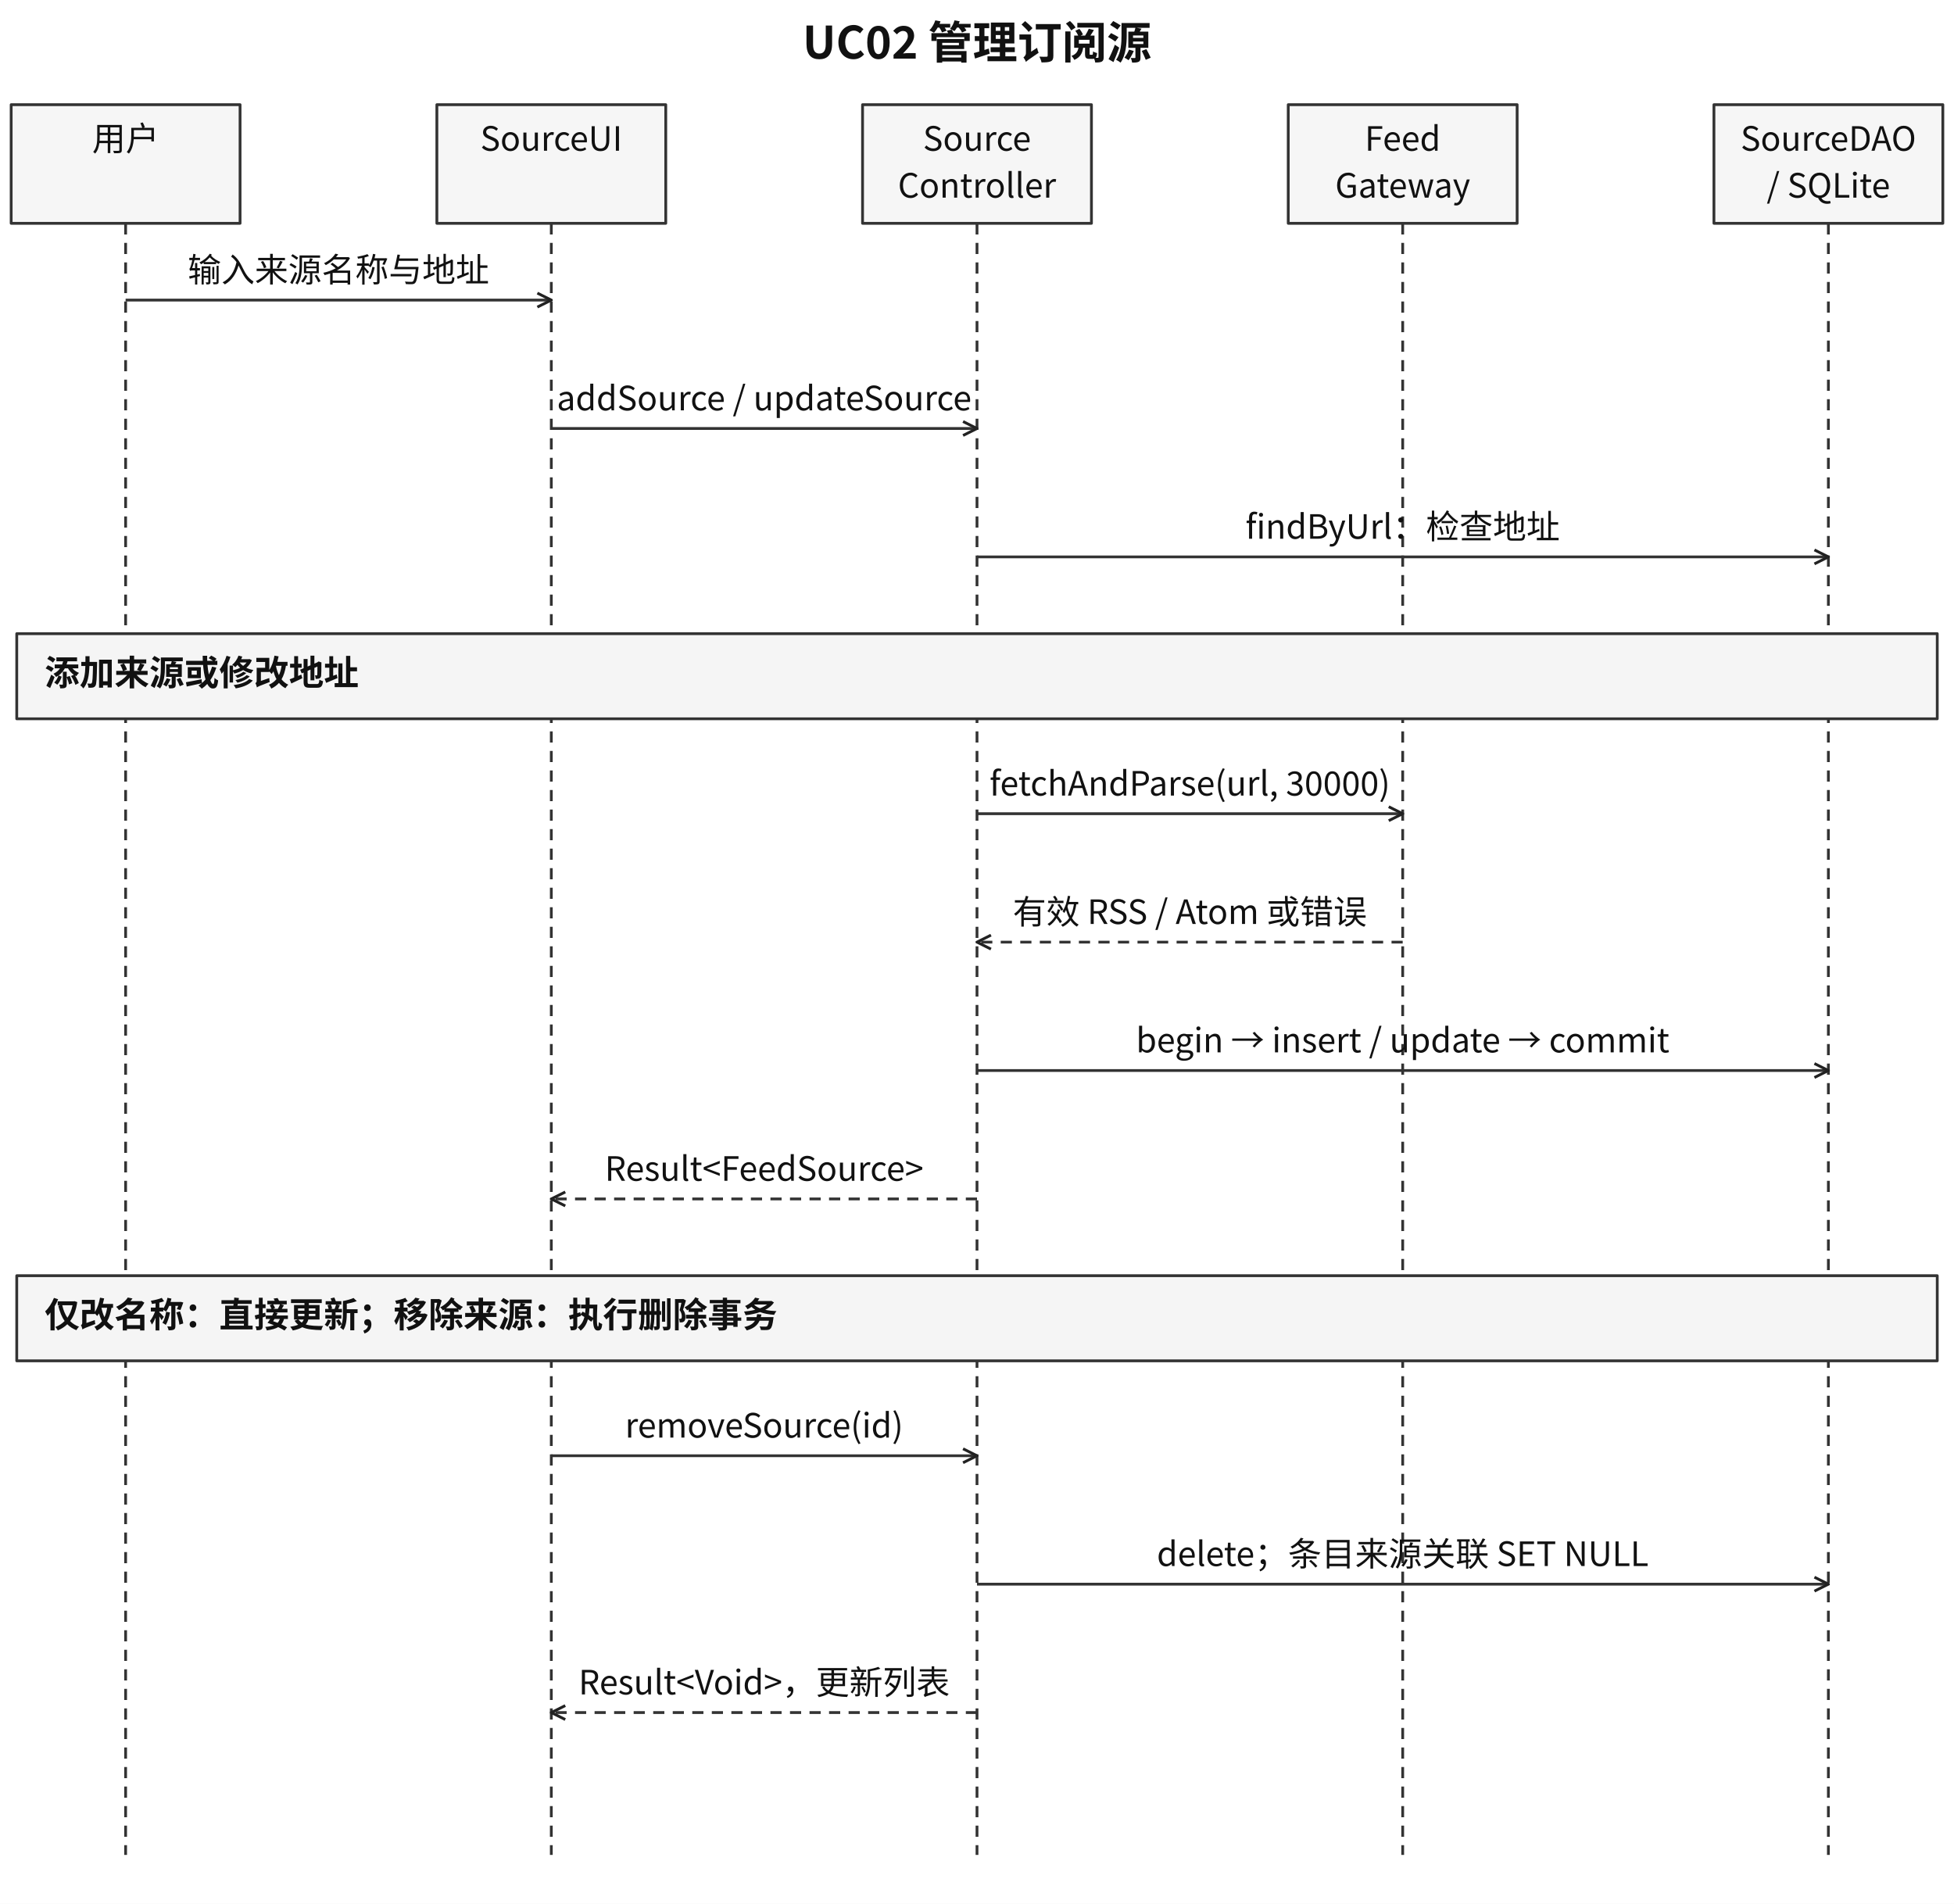
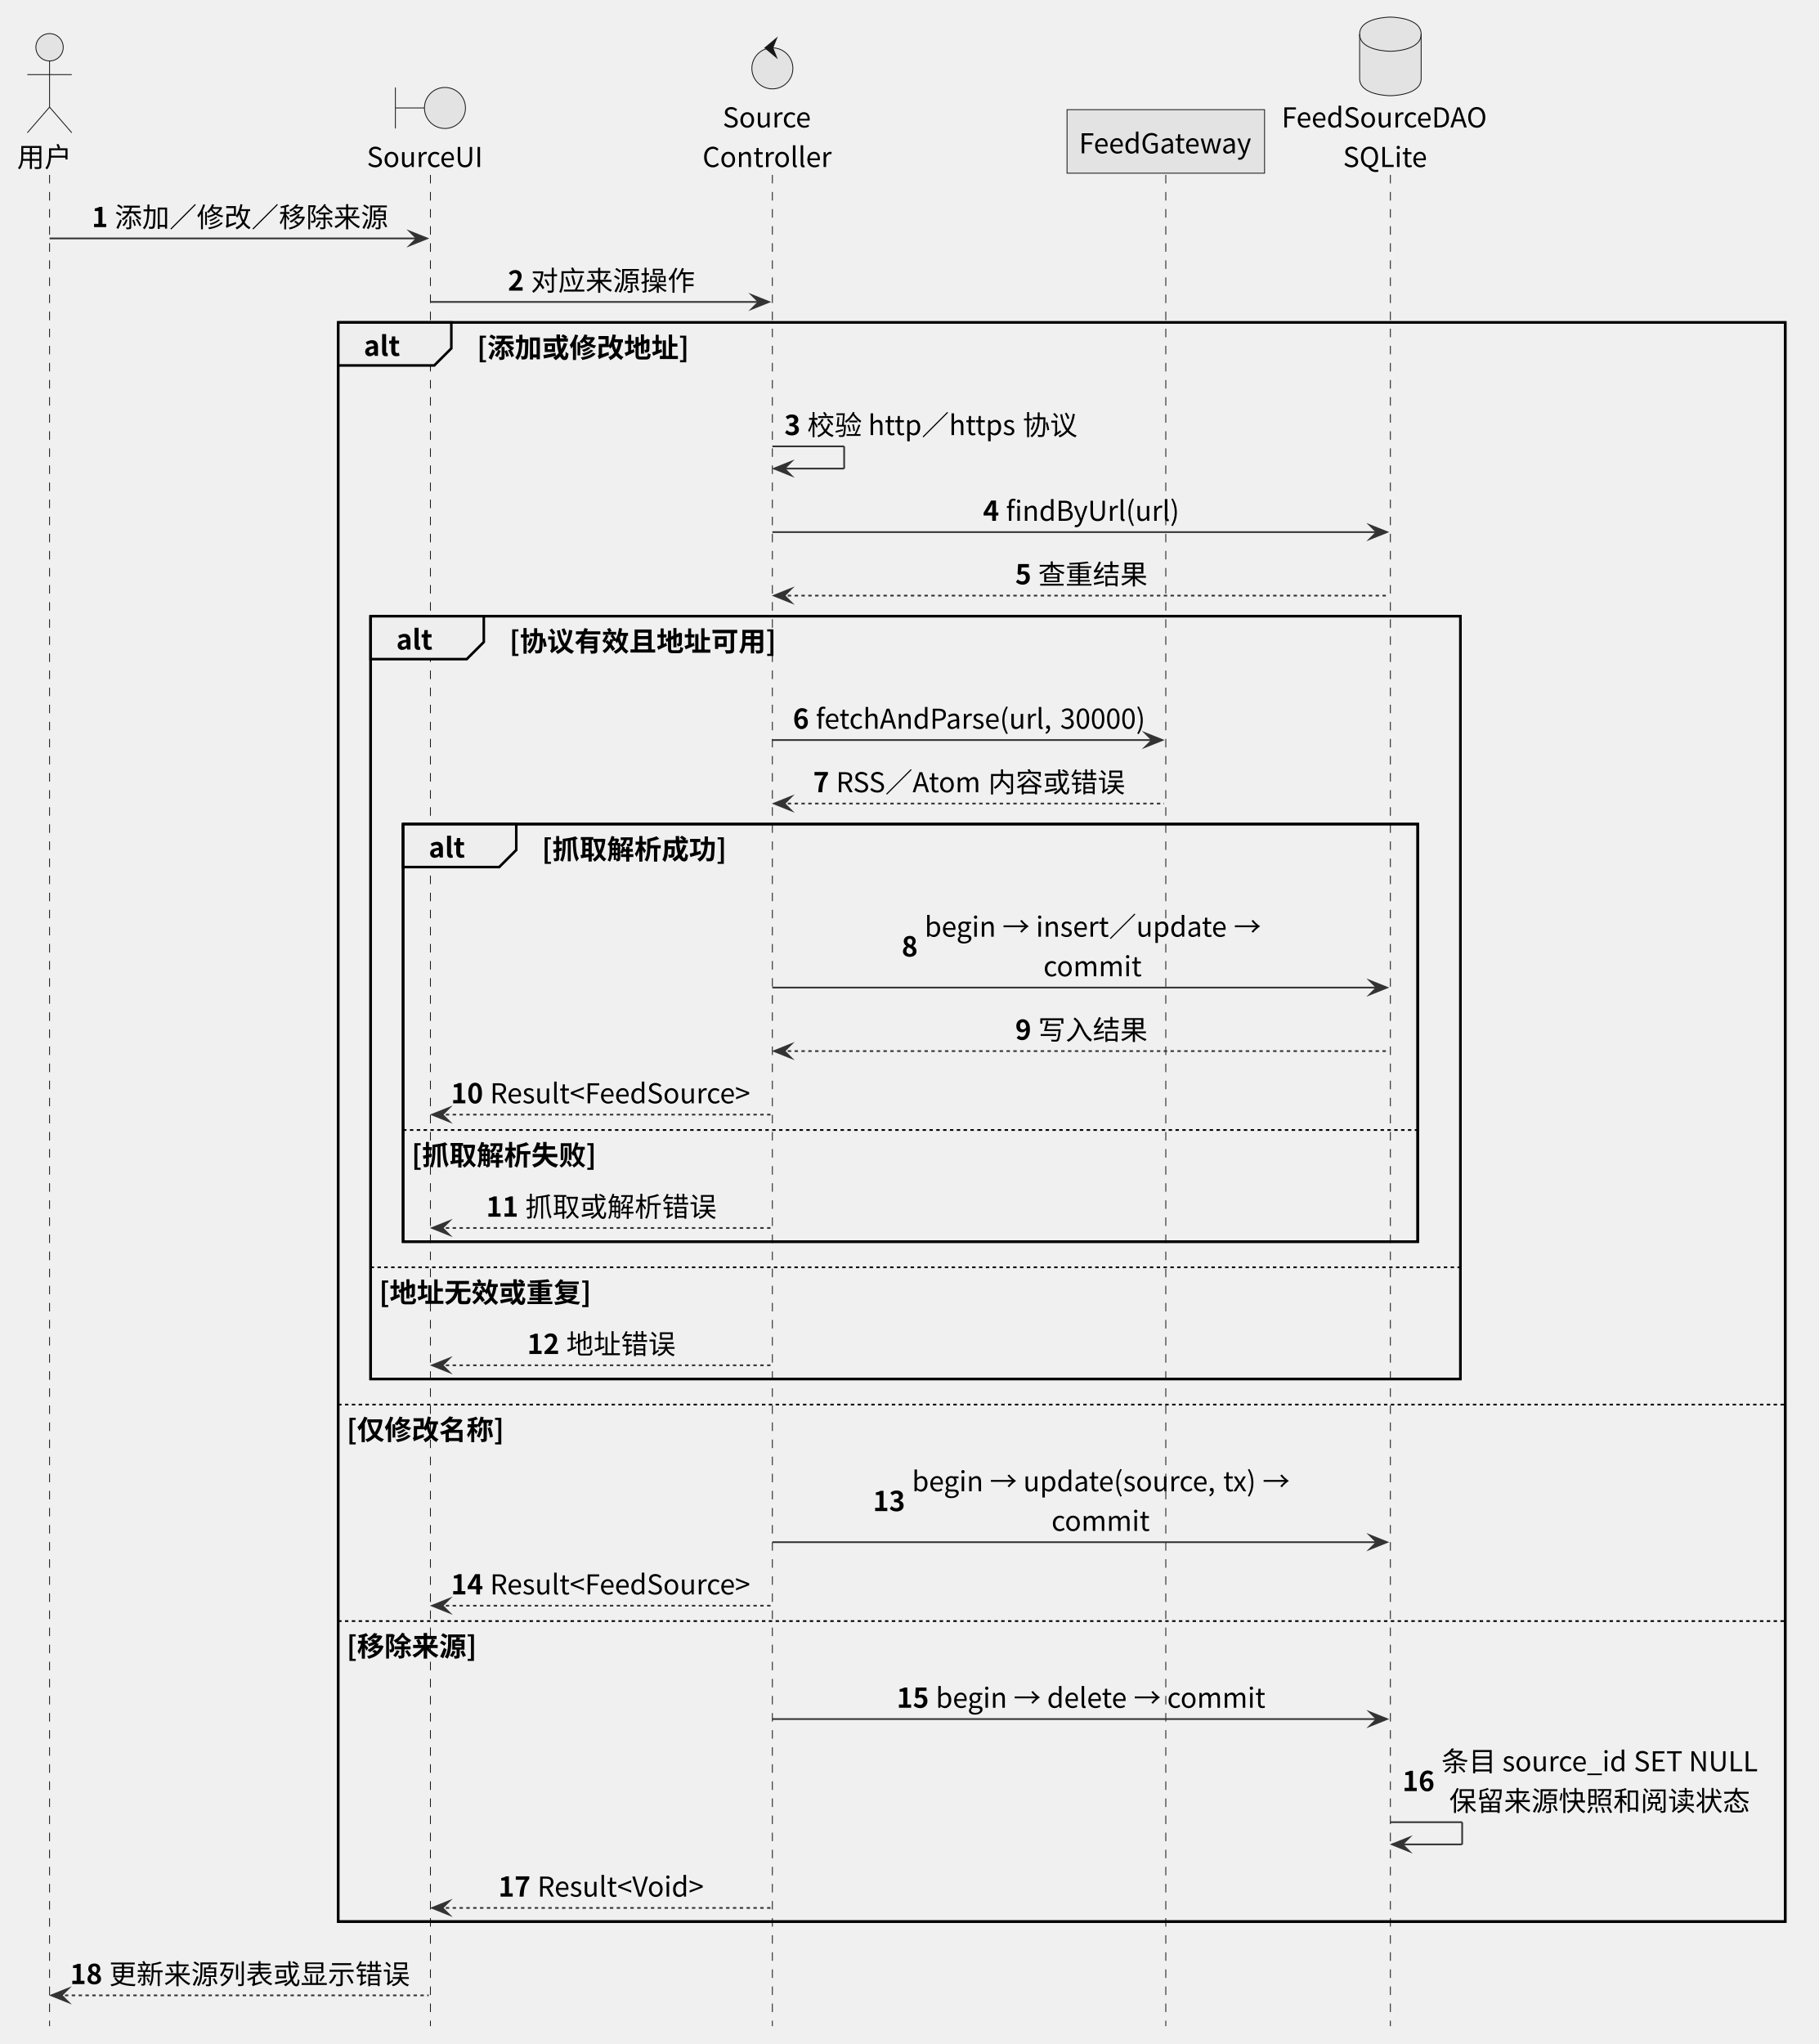
- <svg xmlns="http://www.w3.org/2000/svg" width="1400" height="1364" viewBox="0 0 1400 1364">
-   <defs>
-     <marker id="arrow" viewBox="0 0 12 12" refX="11" refY="6" markerWidth="12" markerHeight="12" orient="auto-start-reverse" markerUnits="userSpaceOnUse">
-       <path d="M1 1 L11 6 L1 11" fill="none" stroke="#222" stroke-width="2" />
-     </marker>
-     <marker id="triangle" viewBox="0 0 20 20" refX="19" refY="10" markerWidth="20" markerHeight="20" orient="auto" markerUnits="userSpaceOnUse">
-       <path d="M1 1 L19 10 L1 19 Z" fill="white" stroke="#222" stroke-width="2" />
-     </marker>
-     <marker id="diamond" viewBox="0 0 22 16" refX="1" refY="8" markerWidth="22" markerHeight="16" orient="auto-start-reverse" markerUnits="userSpaceOnUse">
-       <path d="M1 8 L11 1 L21 8 L11 15 Z" fill="#222" />
-     </marker>
-   </defs>
-   <rect width="1400" height="1364" fill="white" />
-   <g font-family="Noto Sans CJK SC, sans-serif" fill="#111" stroke-linejoin="round">
-     <text x="700.0" y="42.0" text-anchor="middle" font-size="32" font-weight="bold">UC02 管理订阅源</text>
-     <rect x="8.0" y="75" width="164" height="85" fill="#f6f6f6" stroke="#333" stroke-width="2" rx="0" />
-     <text x="90.0" y="108.0" text-anchor="middle" font-size="24">用户</text>
-     <line x1="90.0" y1="160" x2="90.0" y2="1329" stroke="#333" stroke-width="2" stroke-dasharray="8 6" />
-     <rect x="313.0" y="75" width="164" height="85" fill="#f6f6f6" stroke="#333" stroke-width="2" rx="0" />
-     <text x="395.0" y="108.0" text-anchor="middle" font-size="24">SourceUI</text>
-     <line x1="395.0" y1="160" x2="395.0" y2="1329" stroke="#333" stroke-width="2" stroke-dasharray="8 6" />
-     <rect x="618.0" y="75" width="164" height="85" fill="#f6f6f6" stroke="#333" stroke-width="2" rx="0" />
-     <text x="700.0" y="108.0" text-anchor="middle" font-size="24">Source</text>
-     <text x="700.0" y="141.6" text-anchor="middle" font-size="24">Controller</text>
-     <line x1="700.0" y1="160" x2="700.0" y2="1329" stroke="#333" stroke-width="2" stroke-dasharray="8 6" />
-     <rect x="923.0" y="75" width="164" height="85" fill="#f6f6f6" stroke="#333" stroke-width="2" rx="0" />
-     <text x="1005.0" y="108.0" text-anchor="middle" font-size="24">Feed</text>
-     <text x="1005.0" y="141.6" text-anchor="middle" font-size="24">Gateway</text>
-     <line x1="1005.0" y1="160" x2="1005.0" y2="1329" stroke="#333" stroke-width="2" stroke-dasharray="8 6" />
-     <rect x="1228.0" y="75" width="164" height="85" fill="#f6f6f6" stroke="#333" stroke-width="2" rx="0" />
-     <text x="1310.0" y="108.0" text-anchor="middle" font-size="24">SourceDAO</text>
-     <text x="1310.0" y="141.6" text-anchor="middle" font-size="24">/ SQLite</text>
-     <line x1="1310.0" y1="160" x2="1310.0" y2="1329" stroke="#333" stroke-width="2" stroke-dasharray="8 6" />
-     <line x1="90.0" y1="215" x2="395.0" y2="215" stroke="#333" stroke-width="2" marker-end="url(#arrow)" />
-     <text x="242.5" y="202.0" text-anchor="middle" font-size="24">输入来源名称与地址</text>
-     <line x1="395.0" y1="307" x2="700.0" y2="307" stroke="#333" stroke-width="2" marker-end="url(#arrow)" />
-     <text x="547.5" y="294.0" text-anchor="middle" font-size="24">addSource / updateSource</text>
-     <line x1="700.0" y1="399" x2="1310.0" y2="399" stroke="#333" stroke-width="2" marker-end="url(#arrow)" />
-     <text x="1005.0" y="386.0" text-anchor="middle" font-size="24">findByUrl：检查地址</text>
-     <rect x="12" y="454" width="1376" height="61" fill="#f5f5f5" stroke="#333" stroke-width="2" rx="0" />
-     <text x="32" y="491.0" text-anchor="start" font-size="25" font-weight="bold">添加来源或修改地址</text>
-     <line x1="700.0" y1="583" x2="1005.0" y2="583" stroke="#333" stroke-width="2" marker-end="url(#arrow)" />
-     <text x="852.5" y="570.0" text-anchor="middle" font-size="24">fetchAndParse(url, 30000)</text>
-     <line x1="1005.0" y1="675" x2="700.0" y2="675" stroke="#333" stroke-width="2" stroke-dasharray="8 6" marker-end="url(#arrow)" />
-     <text x="852.5" y="662.0" text-anchor="middle" font-size="24">有效 RSS / Atom 或错误</text>
-     <line x1="700.0" y1="767" x2="1310.0" y2="767" stroke="#333" stroke-width="2" marker-end="url(#arrow)" />
-     <text x="1005.0" y="754.0" text-anchor="middle" font-size="24">begin → insert / update → commit</text>
-     <line x1="700.0" y1="859" x2="395.0" y2="859" stroke="#333" stroke-width="2" stroke-dasharray="8 6" marker-end="url(#arrow)" />
-     <text x="547.5" y="846.0" text-anchor="middle" font-size="24">Result&lt;FeedSource&gt;</text>
-     <rect x="12" y="914" width="1376" height="61" fill="#f5f5f5" stroke="#333" stroke-width="2" rx="0" />
-     <text x="32" y="951.0" text-anchor="start" font-size="25" font-weight="bold">仅改名称：直接更新；移除来源：执行删除事务</text>
-     <line x1="395.0" y1="1043" x2="700.0" y2="1043" stroke="#333" stroke-width="2" marker-end="url(#arrow)" />
-     <text x="547.5" y="1030.0" text-anchor="middle" font-size="24">removeSource(id)</text>
-     <line x1="700.0" y1="1135" x2="1310.0" y2="1135" stroke="#333" stroke-width="2" marker-end="url(#arrow)" />
-     <text x="1005.0" y="1122.0" text-anchor="middle" font-size="24">delete；条目来源关联 SET NULL</text>
-     <line x1="700.0" y1="1227" x2="395.0" y2="1227" stroke="#333" stroke-width="2" stroke-dasharray="8 6" marker-end="url(#arrow)" />
-     <text x="547.5" y="1214.0" text-anchor="middle" font-size="24">Result&lt;Void&gt;，更新列表</text>
+ <svg xmlns="http://www.w3.org/2000/svg" version="1.1" data-diagram-type="SEQUENCE" style="width:1064px;height:1196px;background:#FFFFFF;" width="1064px" height="1196px" viewBox="0 0 1064 1196" zoomAndPan="magnify" preserveAspectRatio="none" contentStyleType="text/css">
+   <defs />
+   <g font-family="sans-serif" lengthAdjust="spacing">
+     <rect x="197.88" y="188.672" width="846.793" height="935.705" fill="none" style="stroke:#000;stroke-width:1.5;" />
+     <rect x="216.88" y="360.512" width="637.745" height="446.353" fill="none" style="stroke:#000;stroke-width:1.5;" />
+     <rect x="235.88" y="482.185" width="593.745" height="244.344" fill="none" style="stroke:#000;stroke-width:1.5;" />
+     <g class="participant-lifeline" data-qualified-name="U" data-entity-uid="part1" id="part1-lifeline" data-source-line="14">
+       <g>
+         <rect x="25.5" y="102.336" width="8" height="1083.209" fill="#000" fill-opacity="0" />
+         <line x1="29" y1="102.336" x2="29" y2="1185.546" style="stroke:#181818;stroke-width:0.5;stroke-dasharray:5,5;" />
+       </g>
+     </g>
+     <g class="participant-lifeline" data-qualified-name="UI" data-entity-uid="part2" id="part2-lifeline" data-source-line="15">
+       <g>
+         <rect x="248.38" y="102.336" width="8" height="1083.209" fill="#000" fill-opacity="0" />
+         <line x1="251.88" y1="102.336" x2="251.88" y2="1185.546" style="stroke:#181818;stroke-width:0.5;stroke-dasharray:5,5;" />
+       </g>
+     </g>
+     <g class="participant-lifeline" data-qualified-name="C" data-entity-uid="part3" id="part3-lifeline" data-source-line="16">
+       <g>
+         <rect x="448.477" y="102.336" width="8" height="1083.209" fill="#000" fill-opacity="0" />
+         <line x1="451.977" y1="102.336" x2="451.977" y2="1185.546" style="stroke:#181818;stroke-width:0.5;stroke-dasharray:5,5;" />
+       </g>
+     </g>
+     <g class="participant-lifeline" data-qualified-name="G" data-entity-uid="part4" id="part4-lifeline" data-source-line="17">
+       <g>
+         <rect x="678.701" y="102.336" width="8" height="1083.209" fill="#000" fill-opacity="0" />
+         <line x1="682.201" y1="102.336" x2="682.201" y2="1185.546" style="stroke:#181818;stroke-width:0.5;stroke-dasharray:5,5;" />
+       </g>
+     </g>
+     <g class="participant-lifeline" data-qualified-name="DB" data-entity-uid="part5" id="part5-lifeline" data-source-line="18">
+       <g>
+         <rect x="810.125" y="102.336" width="8" height="1083.209" fill="#000" fill-opacity="0" />
+         <line x1="813.625" y1="102.336" x2="813.625" y2="1185.546" style="stroke:#181818;stroke-width:0.5;stroke-dasharray:5,5;" />
+       </g>
+     </g>
+     <g class="participant participant-head" data-qualified-name="U" data-entity-uid="part1" id="part1-head" data-source-line="14">
+       <text x="10" y="97.728" fill="#000" font-size="16" textLength="32" font-family="Noto Sans CJK SC">用户</text>
+       <ellipse cx="29" cy="27.668" rx="8" ry="8" fill="#E3E3E3" style="stroke:#181818;stroke-width:0.5;" />
+       <path d="M29,35.668 L29,62.668 M16,43.668 L42,43.668 M29,62.668 L16,77.668 M29,62.668 L42,77.668" style="stroke:#181818;stroke-width:0.5;" fill="none" />
+     </g>
+     <g class="participant participant-head" data-qualified-name="UI" data-entity-uid="part2" id="part2-head" data-source-line="15">
+       <text x="214.68" y="97.728" fill="#000" font-size="16" textLength="68.4" font-family="Noto Sans CJK SC">SourceUI</text>
+       <path d="M231.38,51.168 L231.38,75.168 M231.38,63.168 L248.38,63.168" style="stroke:#181818;stroke-width:0.5;" fill="none" />
+       <ellipse cx="260.38" cy="63.168" rx="12" ry="12" fill="#E3E3E3" style="stroke:#181818;stroke-width:0.5;" />
+     </g>
+     <g class="participant participant-head" data-qualified-name="C" data-entity-uid="part3" id="part3-head" data-source-line="16">
+       <text x="422.889" y="74.56" fill="#000" font-size="16" textLength="52.176" font-family="Noto Sans CJK SC">Source</text>
+       <text x="411.097" y="97.728" fill="#000" font-size="16" textLength="75.76" font-family="Noto Sans CJK SC">Controller</text>
+       <ellipse cx="451.977" cy="40" rx="12" ry="12" fill="#E3E3E3" style="stroke:#181818;stroke-width:0.5;" />
+       <polygon points="447.977,28,453.977,23,451.977,28,453.977,33,447.977,28" fill="#181818" style="stroke:#181818;stroke-width:1;stroke-linejoin:miter;stroke-miterlimit:10;" />
+     </g>
+     <g class="participant participant-head" data-qualified-name="G" data-entity-uid="part4" id="part4-head" data-source-line="17">
+       <rect x="624.409" y="64.168" width="115.584" height="37.168" fill="#E3E3E3" style="stroke:#181818;stroke-width:0.5;" />
+       <text x="631.409" y="89.728" fill="#000" font-size="16" textLength="101.584" font-family="Noto Sans CJK SC">FeedGateway</text>
+     </g>
+     <g class="participant participant-head" data-qualified-name="DB" data-entity-uid="part5" id="part5-head" data-source-line="18">
+       <text x="749.993" y="74.56" fill="#000" font-size="16" textLength="121.264" font-family="Noto Sans CJK SC">FeedSourceDAO</text>
+       <text x="785.929" y="97.728" fill="#000" font-size="16" textLength="49.392" font-family="Noto Sans CJK SC">SQLite</text>
+       <path d="M795.625,20 C795.625,10 813.625,10 813.625,10 C813.625,10 831.625,10 831.625,20 L831.625,46 C831.625,56 813.625,56 813.625,56 C813.625,56 795.625,56 795.625,46 L795.625,20" style="stroke:#181818;stroke-width:0.5;" fill="#E3E3E3" />
+       <path d="M795.625,20 C795.625,30 813.625,30 813.625,30 C813.625,30 831.625,30 831.625,20" style="stroke:#181818;stroke-width:0.5;" fill="none" />
+     </g>
+     <g class="message" data-entity-1="part1" data-entity-2="part2" id="msg1" data-source-line="19">
+       <polygon points="239.88,135.504,249.88,139.504,239.88,143.504,243.88,139.504" fill="#333" style="stroke:#333;stroke-width:1;stroke-linejoin:miter;stroke-miterlimit:10;" />
+       <line x1="29" y1="139.504" x2="245.88" y2="139.504" style="stroke:#333;stroke-width:1;" />
+       <text x="53.72" y="132.896" fill="#000" font-size="16" font-weight="700" font-family="Noto Sans CJK SC">1</text>
+       <text x="67.16" y="132.896" fill="#000" font-size="16" font-family="Noto Sans CJK SC">添</text>
+       <text x="83.16" y="132.896" fill="#000" font-size="16" font-family="Noto Sans CJK SC">加</text>
+       <text x="99.16" y="132.896" fill="#000" font-size="16" font-family="Noto Sans CJK SC">／</text>
+       <text x="115.16" y="132.896" fill="#000" font-size="16" font-family="Noto Sans CJK SC">修</text>
+       <text x="131.16" y="132.896" fill="#000" font-size="16" font-family="Noto Sans CJK SC">改</text>
+       <text x="147.16" y="132.896" fill="#000" font-size="16" font-family="Noto Sans CJK SC">／</text>
+       <text x="163.16" y="132.896" fill="#000" font-size="16" font-family="Noto Sans CJK SC">移</text>
+       <text x="179.16" y="132.896" fill="#000" font-size="16" font-family="Noto Sans CJK SC">除</text>
+       <text x="195.16" y="132.896" fill="#000" font-size="16" font-family="Noto Sans CJK SC">来</text>
+       <text x="211.16" y="132.896" fill="#000" font-size="16" font-family="Noto Sans CJK SC">源</text>
+     </g>
+     <g class="message" data-entity-1="part2" data-entity-2="part3" id="msg2" data-source-line="20">
+       <polygon points="439.977,172.672,449.977,176.672,439.977,180.672,443.977,176.672" fill="#333" style="stroke:#333;stroke-width:1;stroke-linejoin:miter;stroke-miterlimit:10;" />
+       <line x1="251.88" y1="176.672" x2="445.977" y2="176.672" style="stroke:#333;stroke-width:1;" />
+       <text x="297.208" y="170.064" fill="#000" font-size="16" font-weight="700" font-family="Noto Sans CJK SC">2</text>
+       <text x="310.648" y="170.064" fill="#000" font-size="16" font-family="Noto Sans CJK SC">对</text>
+       <text x="326.649" y="170.064" fill="#000" font-size="16" font-family="Noto Sans CJK SC">应</text>
+       <text x="342.649" y="170.064" fill="#000" font-size="16" font-family="Noto Sans CJK SC">来</text>
+       <text x="358.649" y="170.064" fill="#000" font-size="16" font-family="Noto Sans CJK SC">源</text>
+       <text x="374.649" y="170.064" fill="#000" font-size="16" font-family="Noto Sans CJK SC">操</text>
+       <text x="390.649" y="170.064" fill="#000" font-size="16" font-family="Noto Sans CJK SC">作</text>
+     </g>
+     <path d="M197.88,188.672 L264.112,188.672 L264.112,203.84 L254.112,213.84 L197.88,213.84 L197.88,188.672" style="stroke:#000;stroke-width:1.5;" fill="#EEE" />
+     <rect x="197.88" y="188.672" width="846.793" height="935.705" fill="none" style="stroke:#000;stroke-width:1.5;" />
+     <text x="212.88" y="208.232" fill="#000" font-size="16" textLength="21.232" font-weight="700" font-family="Noto Sans CJK SC">alt</text>
+     <text x="279.112" y="209.232" fill="#000" font-size="16" textLength="124.096" font-weight="700" font-family="Noto Sans CJK SC">[添加或修改地址]</text>
+     <g class="message" data-entity-1="part3" data-entity-2="part3" id="msg3" data-source-line="22">
+       <line x1="451.977" y1="261.176" x2="493.977" y2="261.176" style="stroke:#333;stroke-width:1;" />
+       <line x1="493.977" y1="261.176" x2="493.977" y2="274.176" style="stroke:#333;stroke-width:1;" />
+       <line x1="452.977" y1="274.176" x2="493.977" y2="274.176" style="stroke:#333;stroke-width:1;" />
+       <polygon points="462.977,270.176,452.977,274.176,462.977,278.176,458.977,274.176" fill="#333" style="stroke:#333;stroke-width:1;stroke-linejoin:miter;stroke-miterlimit:10;" />
+       <text x="458.977" y="254.568" fill="#000" font-size="16" font-weight="700" font-family="Noto Sans CJK SC">3</text>
+       <text x="472.417" y="254.568" fill="#000" font-size="16" font-family="Noto Sans CJK SC">校</text>
+       <text x="488.417" y="254.568" fill="#000" font-size="16" font-family="Noto Sans CJK SC">验</text>
+       <text x="504.417" y="254.568" fill="#000" font-size="16" font-family="Noto Sans CJK SC"> </text>
+       <text x="508.001" y="254.568" fill="#000" font-size="16" textLength="86.88" font-family="Noto Sans CJK SC">http／https</text>
+       <text x="594.881" y="254.568" fill="#000" font-size="16" font-family="Noto Sans CJK SC"> </text>
+       <text x="598.465" y="254.568" fill="#000" font-size="16" font-family="Noto Sans CJK SC">协</text>
+       <text x="614.465" y="254.568" fill="#000" font-size="16" font-family="Noto Sans CJK SC">议</text>
+     </g>
+     <g class="message" data-entity-1="part3" data-entity-2="part5" id="msg4" data-source-line="23">
+       <polygon points="801.625,307.344,811.625,311.344,801.625,315.344,805.625,311.344" fill="#333" style="stroke:#333;stroke-width:1;stroke-linejoin:miter;stroke-miterlimit:10;" />
+       <line x1="451.977" y1="311.344" x2="807.625" y2="311.344" style="stroke:#333;stroke-width:1;" />
+       <text x="575.233" y="304.736" fill="#000" font-size="16" font-weight="700" font-family="Noto Sans CJK SC">4</text>
+       <text x="588.673" y="304.736" fill="#000" font-size="16" textLength="101.696" font-family="Noto Sans CJK SC">findByUrl(url)</text>
+     </g>
+     <g class="message" data-entity-1="part5" data-entity-2="part3" id="msg5" data-source-line="24">
+       <polygon points="462.977,344.512,452.977,348.512,462.977,352.512,458.977,348.512" fill="#333" style="stroke:#333;stroke-width:1;stroke-linejoin:miter;stroke-miterlimit:10;" />
+       <line x1="456.977" y1="348.512" x2="812.625" y2="348.512" style="stroke:#333;stroke-width:1;stroke-dasharray:2,2;" />
+       <text x="594.081" y="341.904" fill="#000" font-size="16" font-weight="700" font-family="Noto Sans CJK SC">5</text>
+       <text x="607.521" y="341.904" fill="#000" font-size="16" font-family="Noto Sans CJK SC">查</text>
+       <text x="623.521" y="341.904" fill="#000" font-size="16" font-family="Noto Sans CJK SC">重</text>
+       <text x="639.521" y="341.904" fill="#000" font-size="16" font-family="Noto Sans CJK SC">结</text>
+       <text x="655.521" y="341.904" fill="#000" font-size="16" font-family="Noto Sans CJK SC">果</text>
+     </g>
+     <path d="M216.88,360.512 L283.112,360.512 L283.112,375.68 L273.112,385.68 L216.88,385.68 L216.88,360.512" style="stroke:#000;stroke-width:1.5;" fill="#EEE" />
+     <rect x="216.88" y="360.512" width="637.745" height="446.353" fill="none" style="stroke:#000;stroke-width:1.5;" />
+     <text x="231.88" y="380.072" fill="#000" font-size="16" textLength="21.232" font-weight="700" font-family="Noto Sans CJK SC">alt</text>
+     <text x="298.112" y="381.072" fill="#000" font-size="16" textLength="156.096" font-weight="700" font-family="Noto Sans CJK SC">[协议有效且地址可用]</text>
+     <g class="message" data-entity-1="part3" data-entity-2="part4" id="msg6" data-source-line="26">
+       <polygon points="670.201,429.017,680.201,433.017,670.201,437.017,674.201,433.017" fill="#333" style="stroke:#333;stroke-width:1;stroke-linejoin:miter;stroke-miterlimit:10;" />
+       <line x1="451.977" y1="433.017" x2="676.201" y2="433.017" style="stroke:#333;stroke-width:1;" />
+       <text x="463.977" y="426.409" fill="#000" font-size="16" font-weight="700" font-family="Noto Sans CJK SC">6</text>
+       <text x="477.417" y="426.409" fill="#000" font-size="16" textLength="139.392" font-family="Noto Sans CJK SC">fetchAndParse(url,</text>
+       <text x="616.809" y="426.409" fill="#000" font-size="16" font-family="Noto Sans CJK SC"> </text>
+       <text x="620.393" y="426.409" fill="#000" font-size="16" textLength="49.808" font-family="Noto Sans CJK SC">30000)</text>
+     </g>
+     <g class="message" data-entity-1="part4" data-entity-2="part3" id="msg7" data-source-line="27">
+       <polygon points="462.977,466.185,452.977,470.185,462.977,474.185,458.977,470.185" fill="#333" style="stroke:#333;stroke-width:1;stroke-linejoin:miter;stroke-miterlimit:10;" />
+       <line x1="456.977" y1="470.185" x2="681.201" y2="470.185" style="stroke:#333;stroke-width:1;stroke-dasharray:2,2;" />
+       <text x="475.825" y="463.577" fill="#000" font-size="16" font-weight="700" font-family="Noto Sans CJK SC">7</text>
+       <text x="489.265" y="463.577" fill="#000" font-size="16" textLength="85.504" font-family="Noto Sans CJK SC">RSS／Atom</text>
+       <text x="574.769" y="463.577" fill="#000" font-size="16" font-family="Noto Sans CJK SC"> </text>
+       <text x="578.353" y="463.577" fill="#000" font-size="16" font-family="Noto Sans CJK SC">内</text>
+       <text x="594.353" y="463.577" fill="#000" font-size="16" font-family="Noto Sans CJK SC">容</text>
+       <text x="610.353" y="463.577" fill="#000" font-size="16" font-family="Noto Sans CJK SC">或</text>
+       <text x="626.353" y="463.577" fill="#000" font-size="16" font-family="Noto Sans CJK SC">错</text>
+       <text x="642.353" y="463.577" fill="#000" font-size="16" font-family="Noto Sans CJK SC">误</text>
+     </g>
+     <path d="M235.88,482.185 L302.112,482.185 L302.112,497.353 L292.112,507.353 L235.88,507.353 L235.88,482.185" style="stroke:#000;stroke-width:1.5;" fill="#EEE" />
+     <rect x="235.88" y="482.185" width="593.745" height="244.344" fill="none" style="stroke:#000;stroke-width:1.5;" />
+     <text x="250.88" y="501.745" fill="#000" font-size="16" textLength="21.232" font-weight="700" font-family="Noto Sans CJK SC">alt</text>
+     <text x="317.112" y="502.745" fill="#000" font-size="16" textLength="108.096" font-weight="700" font-family="Noto Sans CJK SC">[抓取解析成功]</text>
+     <g class="message" data-entity-1="part3" data-entity-2="part5" id="msg8" data-source-line="29">
+       <polygon points="801.625,573.857,811.625,577.857,801.625,581.857,805.625,577.857" fill="#333" style="stroke:#333;stroke-width:1;stroke-linejoin:miter;stroke-miterlimit:10;" />
+       <line x1="451.977" y1="577.857" x2="807.625" y2="577.857" style="stroke:#333;stroke-width:1;" />
+       <text x="527.633" y="559.665" fill="#000" font-size="16" font-weight="700" font-family="Noto Sans CJK SC">8</text>
+       <text x="541.073" y="548.081" fill="#000" font-size="16" textLength="41.936" font-family="Noto Sans CJK SC">begin</text>
+       <text x="583.009" y="548.081" fill="#000" font-size="16" font-family="Noto Sans CJK SC"> </text>
+       <text x="586.593" y="548.081" fill="#000" font-size="16" font-family="Noto Sans CJK SC">→</text>
+       <text x="602.593" y="548.081" fill="#000" font-size="16" font-family="Noto Sans CJK SC"> </text>
+       <text x="606.177" y="548.081" fill="#000" font-size="16" textLength="112.208" font-family="Noto Sans CJK SC">insert／update</text>
+       <text x="718.385" y="548.081" fill="#000" font-size="16" font-family="Noto Sans CJK SC"> </text>
+       <text x="721.969" y="548.081" fill="#000" font-size="16" font-family="Noto Sans CJK SC">→</text>
+       <text x="610.561" y="571.249" fill="#000" font-size="16" textLength="57.92" font-family="Noto Sans CJK SC">commit</text>
+     </g>
+     <g class="message" data-entity-1="part5" data-entity-2="part3" id="msg9" data-source-line="30">
+       <polygon points="462.977,611.025,452.977,615.025,462.977,619.025,458.977,615.025" fill="#333" style="stroke:#333;stroke-width:1;stroke-linejoin:miter;stroke-miterlimit:10;" />
+       <line x1="456.977" y1="615.025" x2="812.625" y2="615.025" style="stroke:#333;stroke-width:1;stroke-dasharray:2,2;" />
+       <text x="594.081" y="608.417" fill="#000" font-size="16" font-weight="700" font-family="Noto Sans CJK SC">9</text>
+       <text x="607.521" y="608.417" fill="#000" font-size="16" font-family="Noto Sans CJK SC">写</text>
+       <text x="623.521" y="608.417" fill="#000" font-size="16" font-family="Noto Sans CJK SC">入</text>
+       <text x="639.521" y="608.417" fill="#000" font-size="16" font-family="Noto Sans CJK SC">结</text>
+       <text x="655.521" y="608.417" fill="#000" font-size="16" font-family="Noto Sans CJK SC">果</text>
+     </g>
+     <g class="message" data-entity-1="part3" data-entity-2="part2" id="msg10" data-source-line="31">
+       <polygon points="262.88,648.193,252.88,652.193,262.88,656.193,258.88,652.193" fill="#333" style="stroke:#333;stroke-width:1;stroke-linejoin:miter;stroke-miterlimit:10;" />
+       <line x1="256.88" y1="652.193" x2="450.977" y2="652.193" style="stroke:#333;stroke-width:1;stroke-dasharray:2,2;" />
+       <text x="263.88" y="645.585" fill="#000" font-size="16" textLength="18.88" font-weight="700" font-family="Noto Sans CJK SC">10</text>
+       <text x="286.76" y="645.585" fill="#000" font-size="16" textLength="153.216" font-family="Noto Sans CJK SC">Result&lt;FeedSource&gt;</text>
+     </g>
+     <line x1="235.88" y1="661.193" x2="829.625" y2="661.193" style="stroke:#000;stroke-width:1;stroke-dasharray:2,2;" />
+     <text x="240.88" y="681.753" fill="#000" font-size="16" textLength="108.096" font-weight="700" font-family="Noto Sans CJK SC">[抓取解析失败]</text>
+     <g class="message" data-entity-1="part3" data-entity-2="part2" id="msg11" data-source-line="33">
+       <polygon points="262.88,714.529,252.88,718.529,262.88,722.529,258.88,718.529" fill="#333" style="stroke:#333;stroke-width:1;stroke-linejoin:miter;stroke-miterlimit:10;" />
+       <line x1="256.88" y1="718.529" x2="450.977" y2="718.529" style="stroke:#333;stroke-width:1;stroke-dasharray:2,2;" />
+       <text x="284.488" y="711.921" fill="#000" font-size="16" textLength="18.88" font-weight="700" font-family="Noto Sans CJK SC">11</text>
+       <text x="307.368" y="711.921" fill="#000" font-size="16" font-family="Noto Sans CJK SC">抓</text>
+       <text x="323.369" y="711.921" fill="#000" font-size="16" font-family="Noto Sans CJK SC">取</text>
+       <text x="339.369" y="711.921" fill="#000" font-size="16" font-family="Noto Sans CJK SC">或</text>
+       <text x="355.369" y="711.921" fill="#000" font-size="16" font-family="Noto Sans CJK SC">解</text>
+       <text x="371.369" y="711.921" fill="#000" font-size="16" font-family="Noto Sans CJK SC">析</text>
+       <text x="387.369" y="711.921" fill="#000" font-size="16" font-family="Noto Sans CJK SC">错</text>
+       <text x="403.369" y="711.921" fill="#000" font-size="16" font-family="Noto Sans CJK SC">误</text>
+     </g>
+     <line x1="216.88" y1="741.529" x2="854.625" y2="741.529" style="stroke:#000;stroke-width:1;stroke-dasharray:2,2;" />
+     <text x="221.88" y="762.089" fill="#000" font-size="16" textLength="124.096" font-weight="700" font-family="Noto Sans CJK SC">[地址无效或重复]</text>
+     <g class="message" data-entity-1="part3" data-entity-2="part2" id="msg12" data-source-line="36">
+       <polygon points="262.88,794.865,252.88,798.865,262.88,802.865,258.88,798.865" fill="#333" style="stroke:#333;stroke-width:1;stroke-linejoin:miter;stroke-miterlimit:10;" />
+       <line x1="256.88" y1="798.865" x2="450.977" y2="798.865" style="stroke:#333;stroke-width:1;stroke-dasharray:2,2;" />
+       <text x="308.488" y="792.257" fill="#000" font-size="16" textLength="18.88" font-weight="700" font-family="Noto Sans CJK SC">12</text>
+       <text x="331.369" y="792.257" fill="#000" font-size="16" font-family="Noto Sans CJK SC">地</text>
+       <text x="347.369" y="792.257" fill="#000" font-size="16" font-family="Noto Sans CJK SC">址</text>
+       <text x="363.369" y="792.257" fill="#000" font-size="16" font-family="Noto Sans CJK SC">错</text>
+       <text x="379.369" y="792.257" fill="#000" font-size="16" font-family="Noto Sans CJK SC">误</text>
+     </g>
+     <line x1="197.88" y1="821.865" x2="1044.674" y2="821.865" style="stroke:#000;stroke-width:1;stroke-dasharray:2,2;" />
+     <text x="202.88" y="842.425" fill="#000" font-size="16" textLength="92.096" font-weight="700" font-family="Noto Sans CJK SC">[仅修改名称]</text>
+     <g class="message" data-entity-1="part3" data-entity-2="part5" id="msg13" data-source-line="39">
+       <polygon points="801.625,898.369,811.625,902.369,801.625,906.369,805.625,902.369" fill="#333" style="stroke:#333;stroke-width:1;stroke-linejoin:miter;stroke-miterlimit:10;" />
+       <line x1="451.977" y1="902.369" x2="807.625" y2="902.369" style="stroke:#333;stroke-width:1;" />
+       <text x="510.801" y="884.177" fill="#000" font-size="16" textLength="18.88" font-weight="700" font-family="Noto Sans CJK SC">13</text>
+       <text x="533.681" y="872.593" fill="#000" font-size="16" textLength="41.936" font-family="Noto Sans CJK SC">begin</text>
+       <text x="575.617" y="872.593" fill="#000" font-size="16" font-family="Noto Sans CJK SC"> </text>
+       <text x="579.201" y="872.593" fill="#000" font-size="16" font-family="Noto Sans CJK SC">→</text>
+       <text x="595.201" y="872.593" fill="#000" font-size="16" font-family="Noto Sans CJK SC"> </text>
+       <text x="598.785" y="872.593" fill="#000" font-size="16" textLength="113.44" font-family="Noto Sans CJK SC">update(source,</text>
+       <text x="712.225" y="872.593" fill="#000" font-size="16" font-family="Noto Sans CJK SC"> </text>
+       <text x="715.809" y="872.593" fill="#000" font-size="16" textLength="19.408" font-family="Noto Sans CJK SC">tx)</text>
+       <text x="735.217" y="872.593" fill="#000" font-size="16" font-family="Noto Sans CJK SC"> </text>
+       <text x="738.801" y="872.593" fill="#000" font-size="16" font-family="Noto Sans CJK SC">→</text>
+       <text x="615.281" y="895.761" fill="#000" font-size="16" textLength="57.92" font-family="Noto Sans CJK SC">commit</text>
+     </g>
+     <g class="message" data-entity-1="part3" data-entity-2="part2" id="msg14" data-source-line="40">
+       <polygon points="262.88,935.537,252.88,939.537,262.88,943.537,258.88,939.537" fill="#333" style="stroke:#333;stroke-width:1;stroke-linejoin:miter;stroke-miterlimit:10;" />
+       <line x1="256.88" y1="939.537" x2="450.977" y2="939.537" style="stroke:#333;stroke-width:1;stroke-dasharray:2,2;" />
+       <text x="263.88" y="932.929" fill="#000" font-size="16" textLength="18.88" font-weight="700" font-family="Noto Sans CJK SC">14</text>
+       <text x="286.76" y="932.929" fill="#000" font-size="16" textLength="153.216" font-family="Noto Sans CJK SC">Result&lt;FeedSource&gt;</text>
+     </g>
+     <line x1="197.88" y1="948.537" x2="1044.674" y2="948.537" style="stroke:#000;stroke-width:1;stroke-dasharray:2,2;" />
+     <text x="202.88" y="969.097" fill="#000" font-size="16" textLength="76.096" font-weight="700" font-family="Noto Sans CJK SC">[移除来源]</text>
+     <g class="message" data-entity-1="part3" data-entity-2="part5" id="msg15" data-source-line="42">
+       <polygon points="801.625,1001.873,811.625,1005.873,801.625,1009.873,805.625,1005.873" fill="#333" style="stroke:#333;stroke-width:1;stroke-linejoin:miter;stroke-miterlimit:10;" />
+       <line x1="451.977" y1="1005.873" x2="807.625" y2="1005.873" style="stroke:#333;stroke-width:1;" />
+       <text x="524.721" y="999.265" fill="#000" font-size="16" textLength="18.88" font-weight="700" font-family="Noto Sans CJK SC">15</text>
+       <text x="547.601" y="999.265" fill="#000" font-size="16" textLength="41.936" font-family="Noto Sans CJK SC">begin</text>
+       <text x="589.537" y="999.265" fill="#000" font-size="16" font-family="Noto Sans CJK SC"> </text>
+       <text x="593.121" y="999.265" fill="#000" font-size="16" font-family="Noto Sans CJK SC">→</text>
+       <text x="609.121" y="999.265" fill="#000" font-size="16" font-family="Noto Sans CJK SC"> </text>
+       <text x="612.705" y="999.265" fill="#000" font-size="16" textLength="47.088" font-family="Noto Sans CJK SC">delete</text>
+       <text x="659.793" y="999.265" fill="#000" font-size="16" font-family="Noto Sans CJK SC"> </text>
+       <text x="663.377" y="999.265" fill="#000" font-size="16" font-family="Noto Sans CJK SC">→</text>
+       <text x="679.377" y="999.265" fill="#000" font-size="16" font-family="Noto Sans CJK SC"> </text>
+       <text x="682.961" y="999.265" fill="#000" font-size="16" textLength="57.92" font-family="Noto Sans CJK SC">commit</text>
+     </g>
+     <g class="message" data-entity-1="part5" data-entity-2="part5" id="msg16" data-source-line="43">
+       <line x1="813.625" y1="1066.209" x2="855.625" y2="1066.209" style="stroke:#333;stroke-width:1;" />
+       <line x1="855.625" y1="1066.209" x2="855.625" y2="1079.209" style="stroke:#333;stroke-width:1;" />
+       <line x1="814.625" y1="1079.209" x2="855.625" y2="1079.209" style="stroke:#333;stroke-width:1;" />
+       <polygon points="824.625,1075.209,814.625,1079.209,824.625,1083.209,820.625,1079.209" fill="#333" style="stroke:#333;stroke-width:1;stroke-linejoin:miter;stroke-miterlimit:10;" />
+       <text x="820.625" y="1048.017" fill="#000" font-size="16" textLength="18.88" font-weight="700" font-family="Noto Sans CJK SC">16</text>
+       <text x="843.505" y="1036.433" fill="#000" font-size="16" font-family="Noto Sans CJK SC">条</text>
+       <text x="859.505" y="1036.433" fill="#000" font-size="16" font-family="Noto Sans CJK SC">目</text>
+       <text x="875.505" y="1036.433" fill="#000" font-size="16" font-family="Noto Sans CJK SC"> </text>
+       <text x="879.089" y="1036.433" fill="#000" font-size="16" textLength="73.392" font-family="Noto Sans CJK SC">source_id</text>
+       <text x="952.482" y="1036.433" fill="#000" font-size="16" font-family="Noto Sans CJK SC"> </text>
+       <text x="956.066" y="1036.433" fill="#000" font-size="16" textLength="28.544" font-family="Noto Sans CJK SC">SET</text>
+       <text x="984.61" y="1036.433" fill="#000" font-size="16" font-family="Noto Sans CJK SC"> </text>
+       <text x="988.194" y="1036.433" fill="#000" font-size="16" textLength="40.48" font-family="Noto Sans CJK SC">NULL</text>
+       <text x="848.089" y="1059.601" fill="#000" font-size="16" font-family="Noto Sans CJK SC">保</text>
+       <text x="864.089" y="1059.601" fill="#000" font-size="16" font-family="Noto Sans CJK SC">留</text>
+       <text x="880.089" y="1059.601" fill="#000" font-size="16" font-family="Noto Sans CJK SC">来</text>
+       <text x="896.09" y="1059.601" fill="#000" font-size="16" font-family="Noto Sans CJK SC">源</text>
+       <text x="912.09" y="1059.601" fill="#000" font-size="16" font-family="Noto Sans CJK SC">快</text>
+       <text x="928.09" y="1059.601" fill="#000" font-size="16" font-family="Noto Sans CJK SC">照</text>
+       <text x="944.09" y="1059.601" fill="#000" font-size="16" font-family="Noto Sans CJK SC">和</text>
+       <text x="960.09" y="1059.601" fill="#000" font-size="16" font-family="Noto Sans CJK SC">阅</text>
+       <text x="976.09" y="1059.601" fill="#000" font-size="16" font-family="Noto Sans CJK SC">读</text>
+       <text x="992.09" y="1059.601" fill="#000" font-size="16" font-family="Noto Sans CJK SC">状</text>
+       <text x="1008.09" y="1059.601" fill="#000" font-size="16" font-family="Noto Sans CJK SC">态</text>
+     </g>
+     <g class="message" data-entity-1="part3" data-entity-2="part2" id="msg17" data-source-line="44">
+       <polygon points="262.88,1112.378,252.88,1116.378,262.88,1120.378,258.88,1116.378" fill="#333" style="stroke:#333;stroke-width:1;stroke-linejoin:miter;stroke-miterlimit:10;" />
+       <line x1="256.88" y1="1116.378" x2="450.977" y2="1116.378" style="stroke:#333;stroke-width:1;stroke-dasharray:2,2;" />
+       <text x="291.6" y="1109.769" fill="#000" font-size="16" textLength="18.88" font-weight="700" font-family="Noto Sans CJK SC">17</text>
+       <text x="314.48" y="1109.769" fill="#000" font-size="16" textLength="97.776" font-family="Noto Sans CJK SC">Result&lt;Void&gt;</text>
+     </g>
+     <g class="message" data-entity-1="part2" data-entity-2="part1" id="msg18" data-source-line="46">
+       <polygon points="40,1163.546,30,1167.546,40,1171.546,36,1167.546" fill="#333" style="stroke:#333;stroke-width:1;stroke-linejoin:miter;stroke-miterlimit:10;" />
+       <line x1="34" y1="1167.546" x2="250.88" y2="1167.546" style="stroke:#333;stroke-width:1;stroke-dasharray:2,2;" />
+       <text x="41" y="1160.938" fill="#000" font-size="16" textLength="18.88" font-weight="700" font-family="Noto Sans CJK SC">18</text>
+       <text x="63.88" y="1160.938" fill="#000" font-size="16" font-family="Noto Sans CJK SC">更</text>
+       <text x="79.88" y="1160.938" fill="#000" font-size="16" font-family="Noto Sans CJK SC">新</text>
+       <text x="95.88" y="1160.938" fill="#000" font-size="16" font-family="Noto Sans CJK SC">来</text>
+       <text x="111.88" y="1160.938" fill="#000" font-size="16" font-family="Noto Sans CJK SC">源</text>
+       <text x="127.88" y="1160.938" fill="#000" font-size="16" font-family="Noto Sans CJK SC">列</text>
+       <text x="143.88" y="1160.938" fill="#000" font-size="16" font-family="Noto Sans CJK SC">表</text>
+       <text x="159.88" y="1160.938" fill="#000" font-size="16" font-family="Noto Sans CJK SC">或</text>
+       <text x="175.88" y="1160.938" fill="#000" font-size="16" font-family="Noto Sans CJK SC">显</text>
+       <text x="191.88" y="1160.938" fill="#000" font-size="16" font-family="Noto Sans CJK SC">示</text>
+       <text x="207.88" y="1160.938" fill="#000" font-size="16" font-family="Noto Sans CJK SC">错</text>
+       <text x="223.88" y="1160.938" fill="#000" font-size="16" font-family="Noto Sans CJK SC">误</text>
+     </g>
  </g>
</svg>
